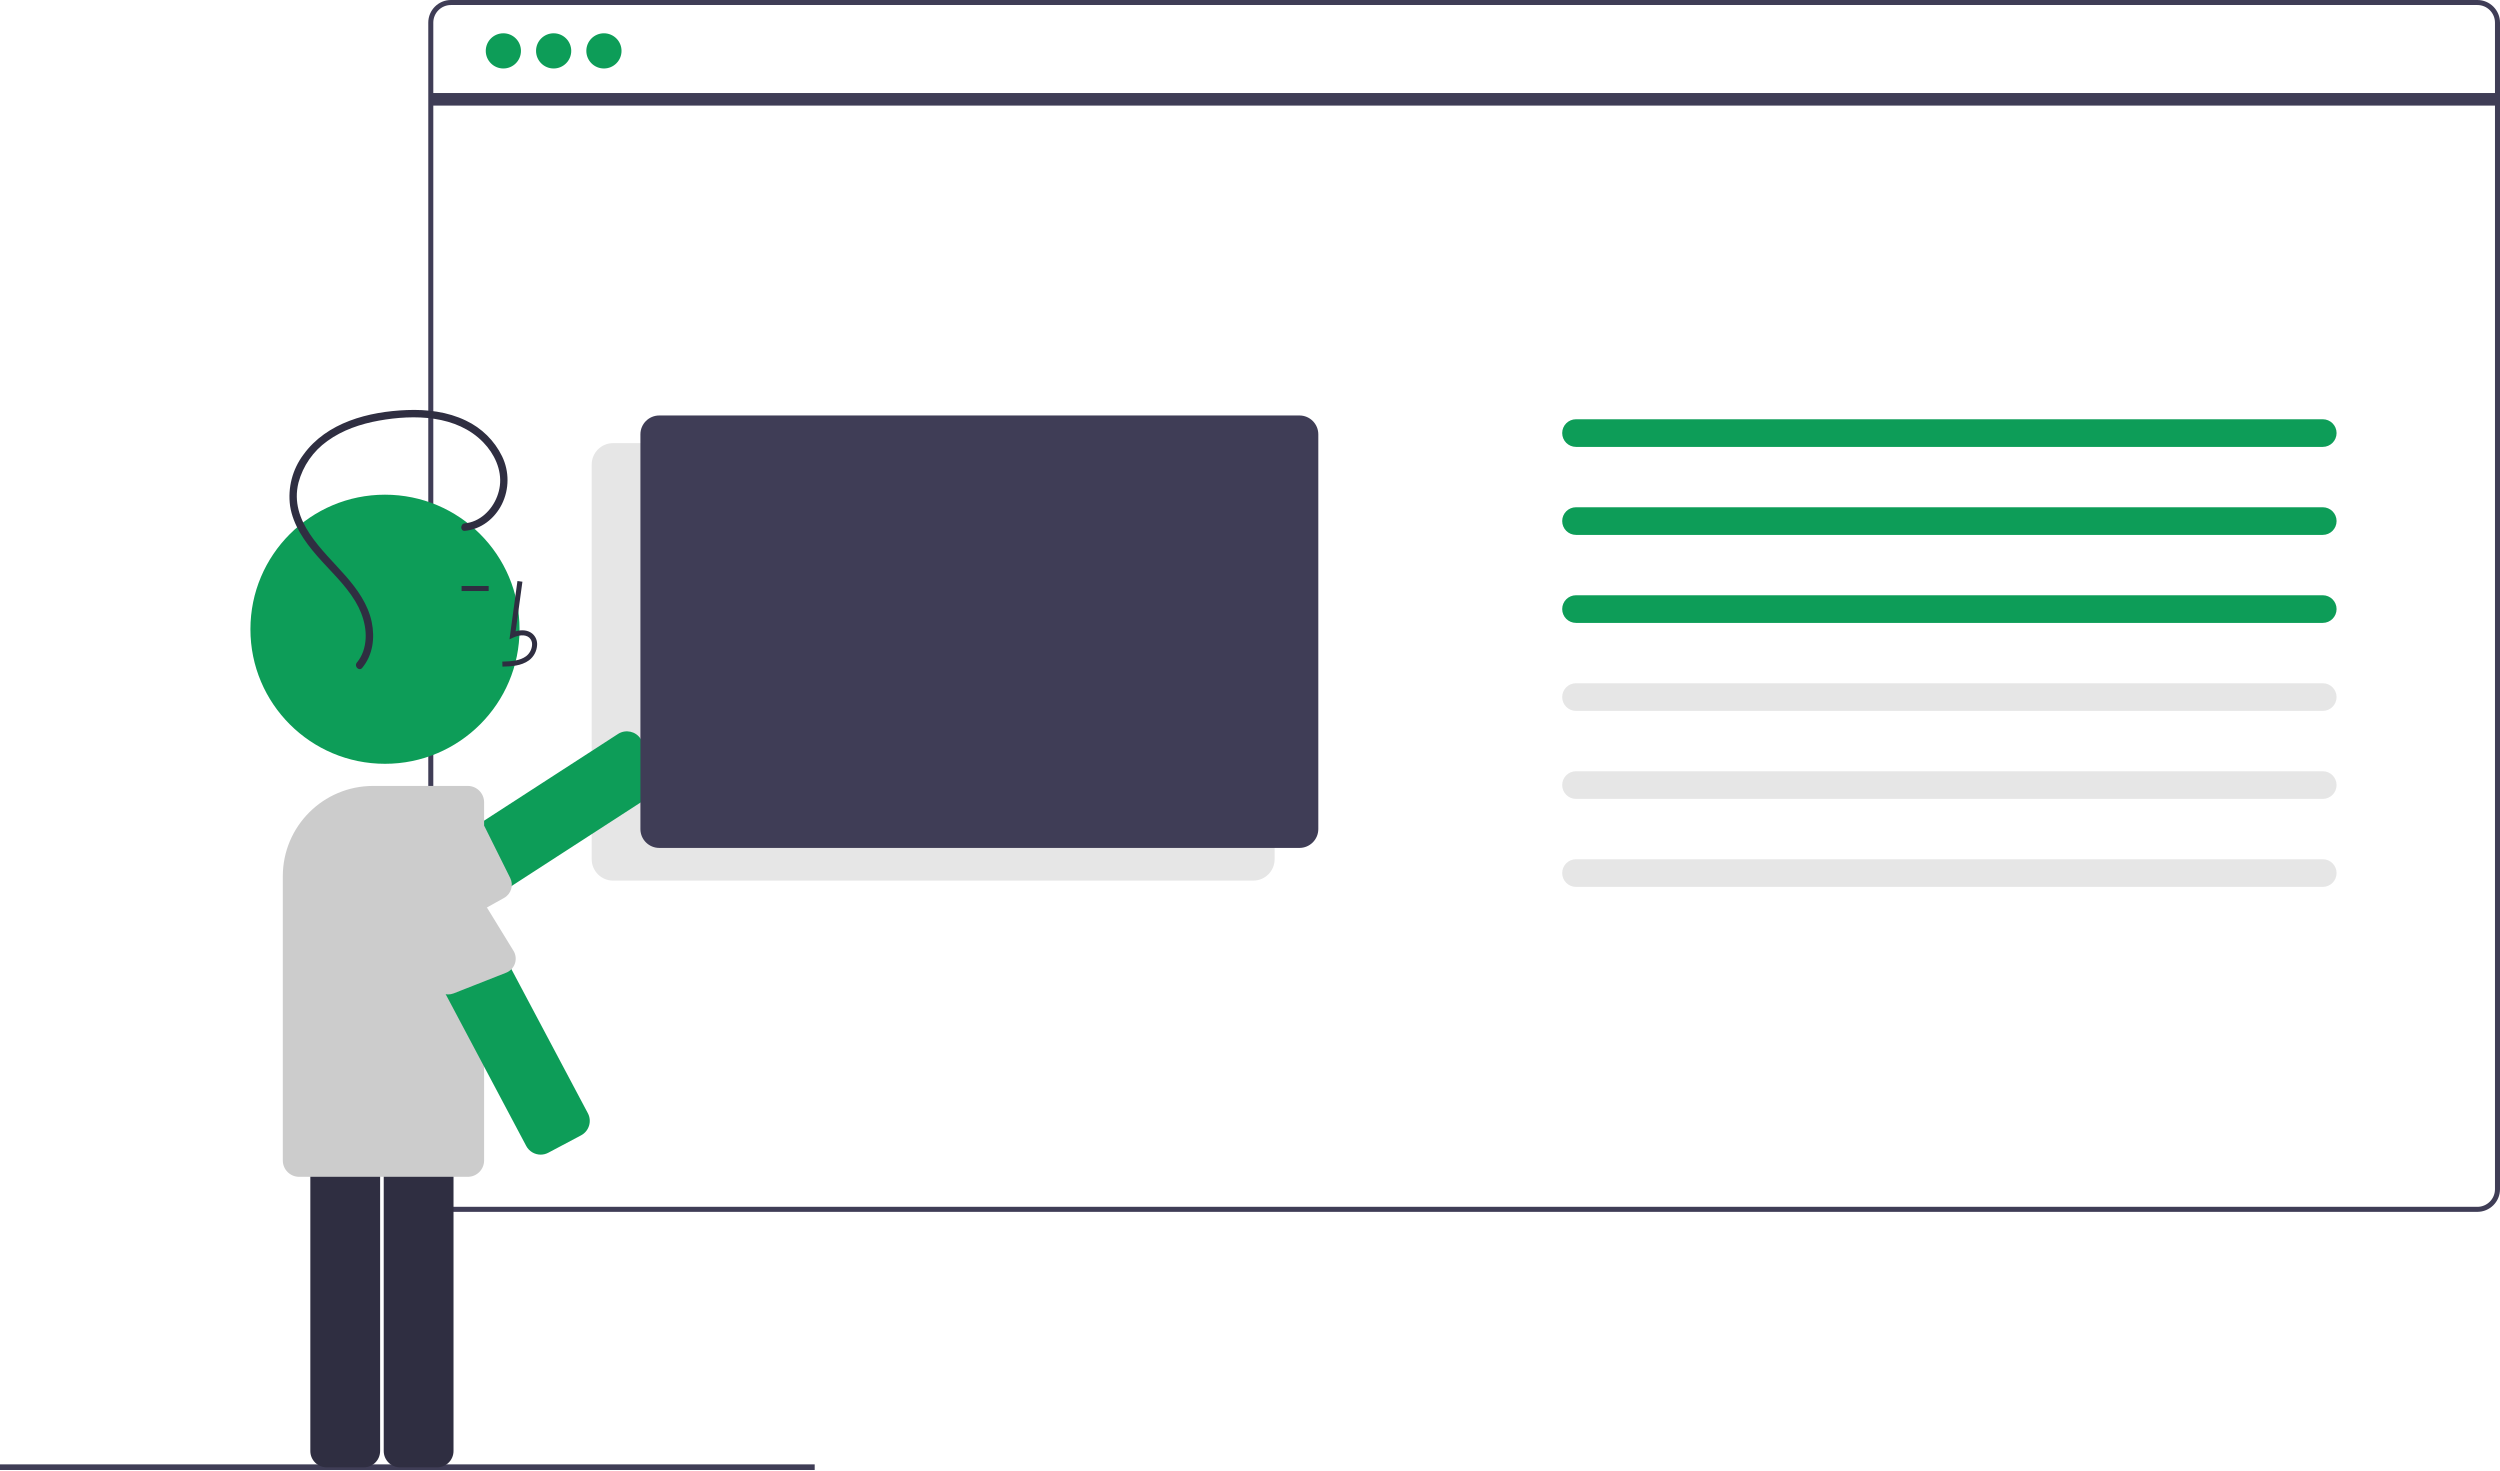
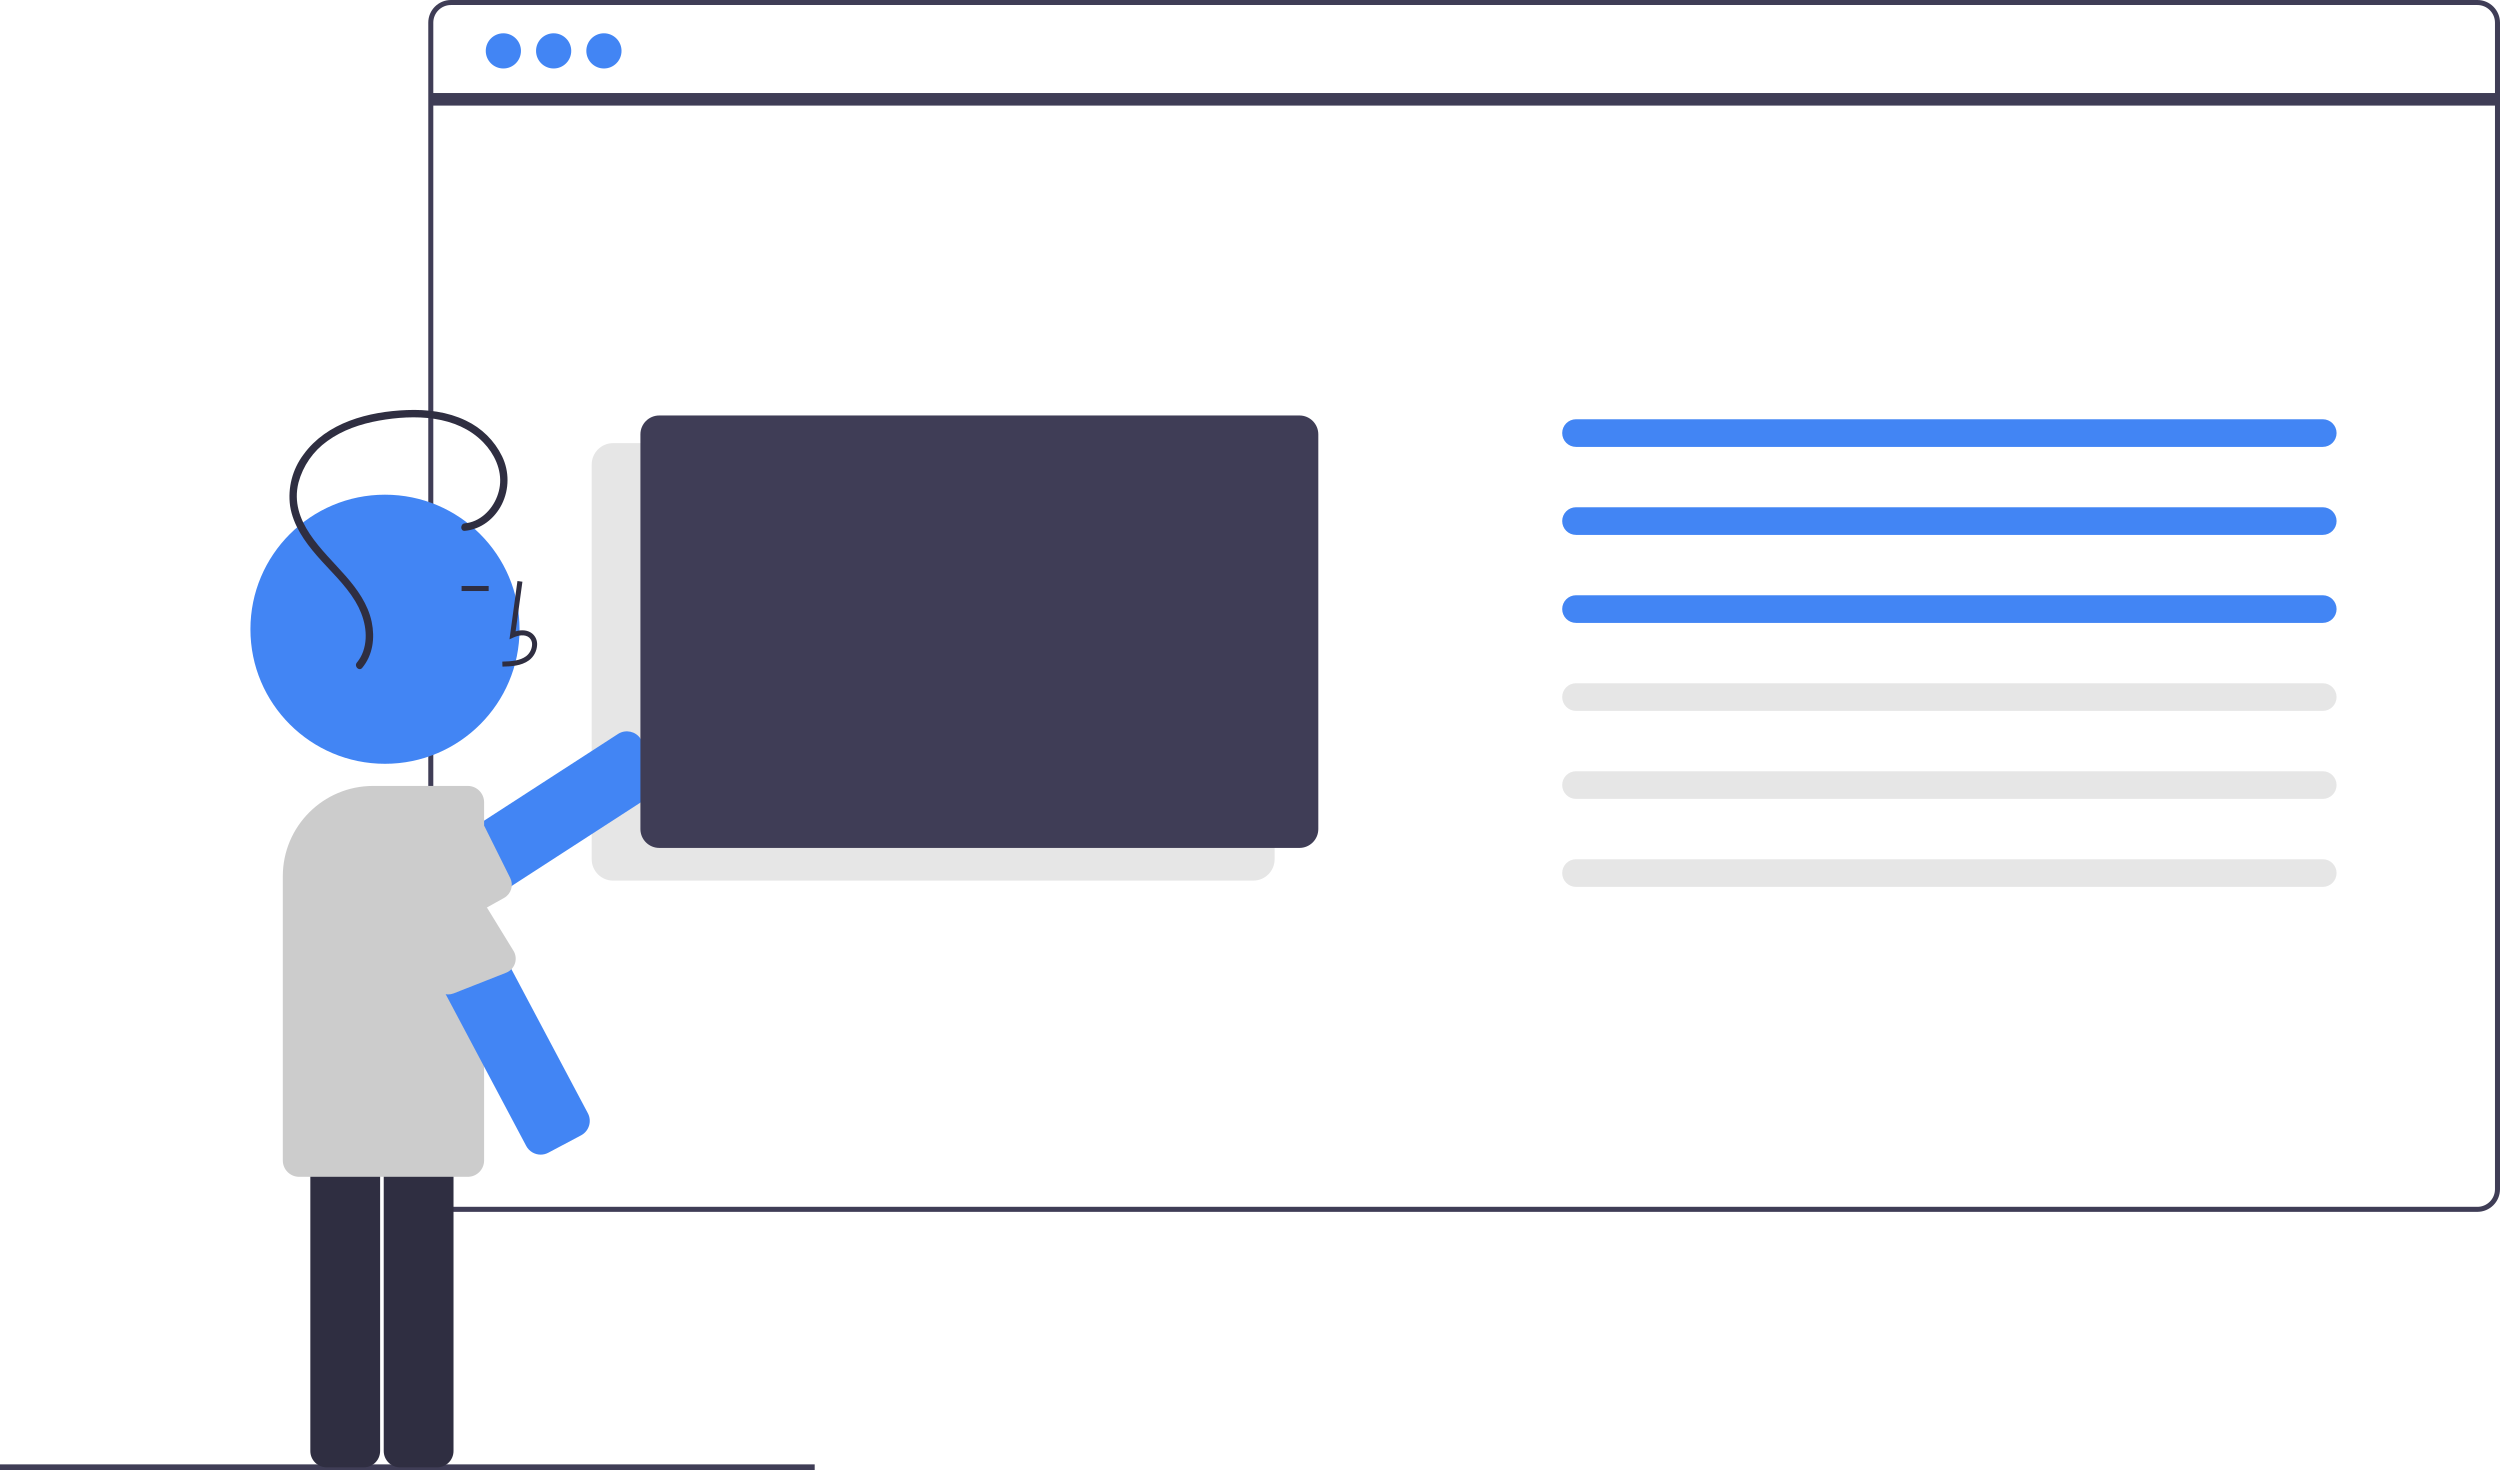
<svg xmlns="http://www.w3.org/2000/svg" id="beac9bd7-e93e-493a-9e44-f819de7e7e6e" data-name="Layer 1" width="994.339" height="584.672" viewBox="0 0 994.339 584.672">
  <rect y="582.431" width="324.033" height="2.241" fill="#3f3d56" />
  <path d="M1088.17,639.664h-806a9.01,9.01,0,0,1-9-9v-464a9.01,9.01,0,0,1,9-9h806a9.01,9.01,0,0,1,9,9v464A9.01,9.01,0,0,1,1088.17,639.664Zm-806-480a7.008,7.008,0,0,0-7,7v464a7.008,7.008,0,0,0,7,7h806a7.008,7.008,0,0,0,7-7v-464a7.008,7.008,0,0,0-7-7Z" transform="translate(-102.8304 -157.6642)" fill="#3f3d56" />
  <path d="M601.294,507.914H346.67a8.51,8.51,0,0,1-8.5-8.5v-157a8.51,8.51,0,0,1,8.5-8.5H601.294a8.51,8.51,0,0,1,8.5,8.5v157A8.51,8.51,0,0,1,601.294,507.914Z" transform="translate(-102.8304 -157.6642)" fill="#e6e6e6" />
-   <path d="M256.933,540.774a6.501,6.501,0,0,1-5.467-2.966l-8.02-12.391a6.509,6.509,0,0,1,1.925-8.989l103.27-66.843a6.508,6.508,0,0,1,8.988,1.926l8.02,12.391a6.499,6.499,0,0,1-1.925,8.988l-103.269,66.843A6.458,6.458,0,0,1,256.933,540.774Z" transform="translate(-102.8304 -157.6642)" fill="#0d9d58" />
+   <path d="M256.933,540.774a6.501,6.501,0,0,1-5.467-2.966l-8.02-12.391a6.509,6.509,0,0,1,1.925-8.989l103.27-66.843a6.508,6.508,0,0,1,8.988,1.926l8.02,12.391a6.499,6.499,0,0,1-1.925,8.988l-103.269,66.843A6.458,6.458,0,0,1,256.933,540.774Z" transform="translate(-102.8304 -157.6642)" fill="#4285f4" />
  <path d="M260.151,538.905l43.169-24.105a6,6,0,0,0,2.446-7.912l-10.001-20.093a6,6,0,0,0-9.036-2.077l-41.126,31.721a6.011,6.011,0,0,0-1.78,8.295l8.022,12.393A6.011,6.011,0,0,0,260.151,538.905Z" transform="translate(-102.8304 -157.6642)" fill="#ccc" />
-   <circle cx="200.204" cy="20.24" r="7" fill="#0d9d58" />
-   <circle cx="220.204" cy="20.24" r="7" fill="#0d9d58" />
-   <circle cx="240.204" cy="20.24" r="7" fill="#0d9d58" />
+   <circle cx="200.204" cy="20.24" r="7" fill="#4285f4" />
+   <circle cx="220.204" cy="20.24" r="7" fill="#4285f4" />
+   <circle cx="240.204" cy="20.24" r="7" fill="#4285f4" />
  <rect x="171.339" y="37" width="822" height="5" fill="#3f3d56" />
  <path d="M365.045,322.914a7.508,7.508,0,0,0-7.5,7.5v157a7.508,7.508,0,0,0,7.5,7.5H619.67a7.508,7.508,0,0,0,7.5-7.5v-157a7.508,7.508,0,0,0-7.5-7.5Z" transform="translate(-102.8304 -157.6642)" fill="#3f3d56" />
-   <path d="M729.67,324.414a5.5,5.5,0,0,0,0,11h297a5.5,5.5,0,0,0,0-11Z" transform="translate(-102.8304 -157.6642)" fill="#0d9d58" />
-   <path d="M729.67,359.414a5.5,5.5,0,0,0,0,11h297a5.5,5.5,0,0,0,0-11Z" transform="translate(-102.8304 -157.6642)" fill="#0d9d58" />
-   <path d="M729.67,394.414a5.5,5.5,0,0,0,0,11h297a5.5,5.5,0,0,0,0-11Z" transform="translate(-102.8304 -157.6642)" fill="#0d9d58" />
+   <path d="M729.67,324.414a5.5,5.5,0,0,0,0,11h297a5.5,5.5,0,0,0,0-11Z" transform="translate(-102.8304 -157.6642)" fill="#4285f4" />
+   <path d="M729.67,359.414a5.5,5.5,0,0,0,0,11h297a5.5,5.5,0,0,0,0-11Z" transform="translate(-102.8304 -157.6642)" fill="#4285f4" />
+   <path d="M729.67,394.414a5.5,5.5,0,0,0,0,11h297a5.5,5.5,0,0,0,0-11Z" transform="translate(-102.8304 -157.6642)" fill="#4285f4" />
  <path d="M729.67,429.414a5.5,5.5,0,0,0,0,11h297a5.5,5.5,0,0,0,0-11Z" transform="translate(-102.8304 -157.6642)" fill="#e6e6e6" />
  <path d="M729.67,464.414a5.5,5.5,0,0,0,0,11h297a5.5,5.5,0,0,0,0-11Z" transform="translate(-102.8304 -157.6642)" fill="#e6e6e6" />
  <path d="M729.67,499.414a5.5,5.5,0,0,0,0,11h297a5.5,5.5,0,0,0,0-11Z" transform="translate(-102.8304 -157.6642)" fill="#e6e6e6" />
-   <circle cx="153.121" cy="250.274" r="53.519" fill="#0d9d58" />
+   <circle cx="153.121" cy="250.274" r="53.519" fill="#4285f4" />
  <path d="M247.519,741.284H232.759a6.508,6.508,0,0,1-6.5-6.5V611.77a6.508,6.508,0,0,1,6.5-6.5h14.76a6.508,6.508,0,0,1,6.5,6.5V734.784A6.508,6.508,0,0,1,247.519,741.284Z" transform="translate(-102.8304 -157.6642)" fill="#2f2e41" />
  <path d="M276.711,741.284H261.951a6.508,6.508,0,0,1-6.5-6.5V611.77a6.508,6.508,0,0,1,6.5-6.5h14.76a6.508,6.508,0,0,1,6.5,6.5V734.784A6.508,6.508,0,0,1,276.711,741.284Z" transform="translate(-102.8304 -157.6642)" fill="#2f2e41" />
  <path d="M288.875,625.732h-67.062a6.508,6.508,0,0,1-6.5-6.5V506.133A35.918,35.918,0,0,1,251.189,470.256h37.686a6.508,6.508,0,0,1,6.5,6.5V619.232A6.508,6.508,0,0,1,288.875,625.732Z" transform="translate(-102.8304 -157.6642)" fill="#ccc" />
  <path d="M302.667,422.808l-.056-2c3.721-.104,7.001-.337,9.466-2.138a6.148,6.148,0,0,0,2.381-4.528,3.514,3.514,0,0,0-1.153-2.895c-1.636-1.383-4.269-.936-6.188-.055l-1.655.759,3.173-23.19,1.981.271L307.918,408.759c2.608-.767,5.023-.438,6.678.961a5.471,5.471,0,0,1,1.86,4.492,8.133,8.133,0,0,1-3.2,6.073C310.089,422.6,305.974,422.715,302.667,422.808Z" transform="translate(-102.8304 -157.6642)" fill="#2f2e41" />
  <rect x="183.586" y="233.069" width="10.771" height="2" fill="#2f2e41" />
-   <path d="M317.875,616.907a6.521,6.521,0,0,1-5.75-3.457l-57.665-108.661a6.508,6.508,0,0,1,2.695-8.788l13.037-6.919a6.509,6.509,0,0,1,8.789,2.694l57.665,108.661a6.509,6.509,0,0,1-2.695,8.789l-13.038,6.919A6.47,6.47,0,0,1,317.875,616.907Z" transform="translate(-102.8304 -157.6642)" fill="#0d9d58" />
+   <path d="M317.875,616.907a6.521,6.521,0,0,1-5.75-3.457l-57.665-108.661a6.508,6.508,0,0,1,2.695-8.788l13.037-6.919a6.509,6.509,0,0,1,8.789,2.694l57.665,108.661a6.509,6.509,0,0,1-2.695,8.789l-13.038,6.919A6.47,6.47,0,0,1,317.875,616.907Z" transform="translate(-102.8304 -157.6642)" fill="#4285f4" />
  <path d="M250.31,504.559l25.283,45.092a6,6,0,0,0,7.671,3.121l20.882-8.226a6,6,0,0,0,2.851-8.822L278.95,490.009a6.011,6.011,0,0,0-8.11-2.49l-18.04,8.92A6.011,6.011,0,0,0,250.31,504.559Z" transform="translate(-102.8304 -157.6642)" fill="#ccc" />
  <path d="M287.72,368.808c6.455-.6,11.86-4.875,14.726-10.595a21.69,21.69,0,0,0,.08-19.058,30.509,30.509,0,0,0-14.389-14.207c-7.295-3.534-15.534-4.512-23.558-4.188-15.121.611-31.781,4.856-41.077,17.75a27.836,27.836,0,0,0-5.291,20.413c1.176,7.593,5.798,14.169,10.732,19.837,5.171,5.941,11.139,11.291,15.226,18.096,3.537,5.889,5.439,13.304,3.073,19.986a14.383,14.383,0,0,1-2.474,4.352c-1.223,1.476.888,3.61,2.121,2.121,4.256-5.136,5.116-11.915,3.776-18.305-1.475-7.035-5.732-12.983-10.386-18.296-9.056-10.339-22.543-21.628-18.737-37.073a29.763,29.763,0,0,1,11.5-16.573c6.053-4.389,13.24-6.803,20.543-8.115,13.975-2.509,30.899-2.247,41.458,8.642,4.388,4.526,7.407,10.849,6.598,17.267-.729,5.787-4.424,11.463-9.826,13.877a13.066,13.066,0,0,1-4.095,1.069c-1.906.177-1.925,3.179,0,3Z" transform="translate(-102.8304 -157.6642)" fill="#2f2e41" />
</svg>
